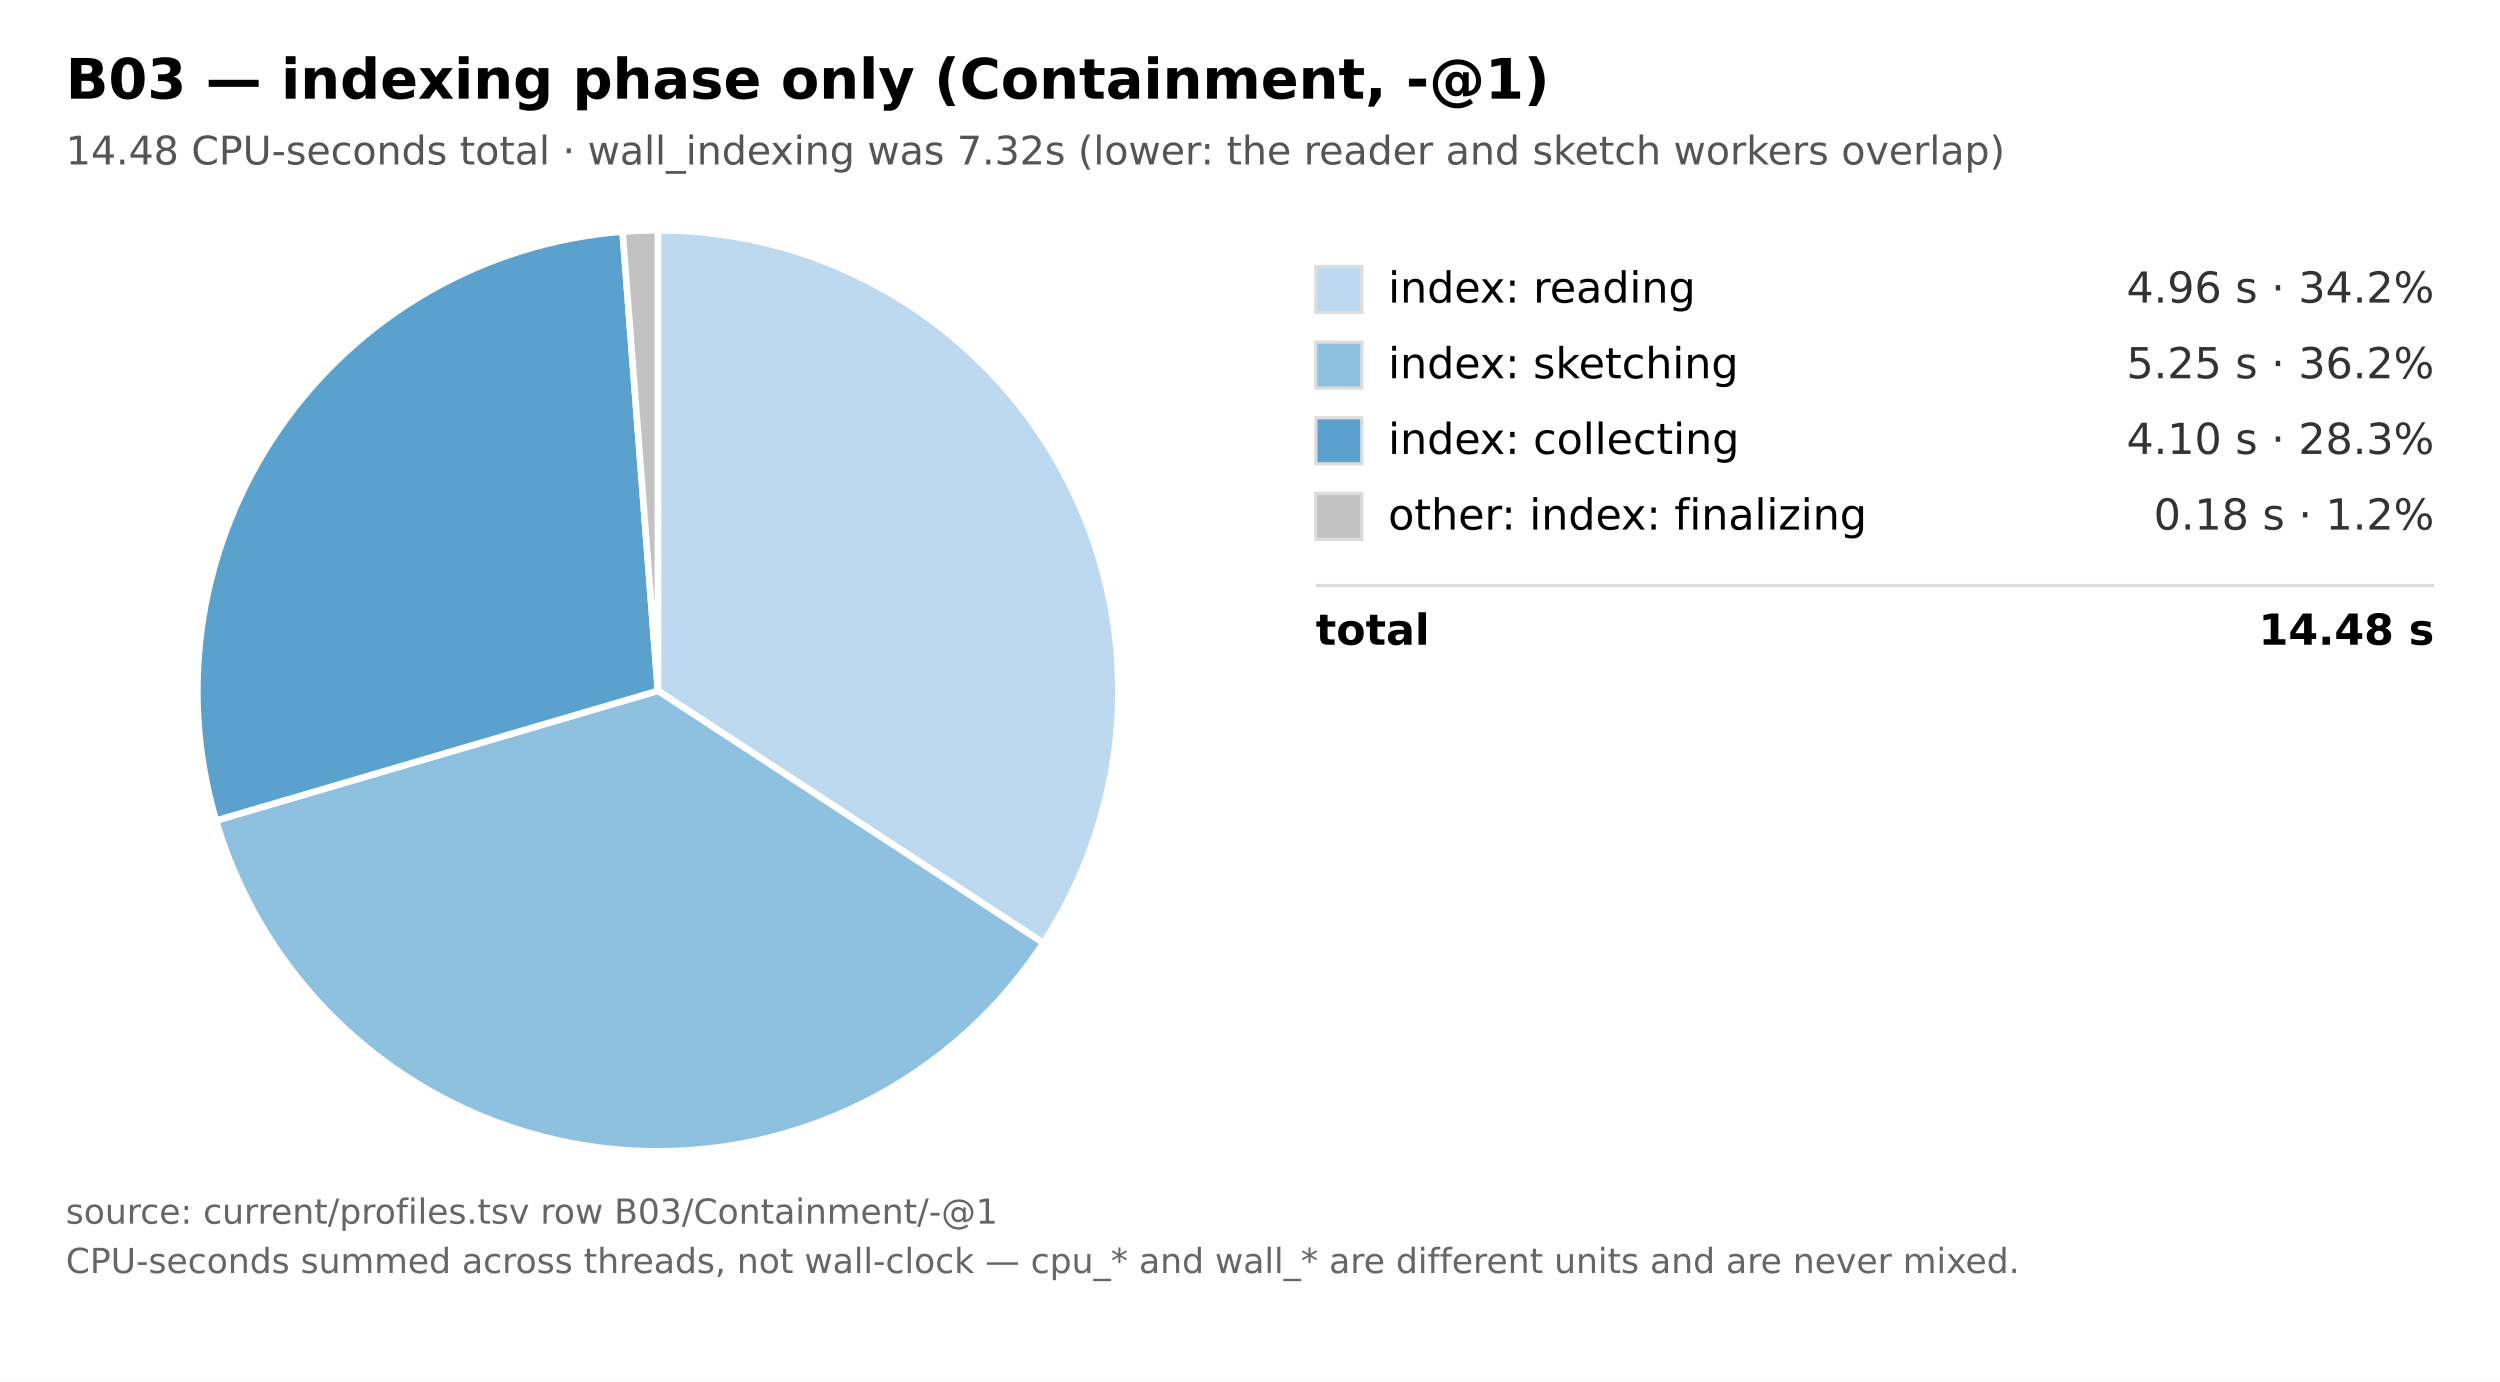
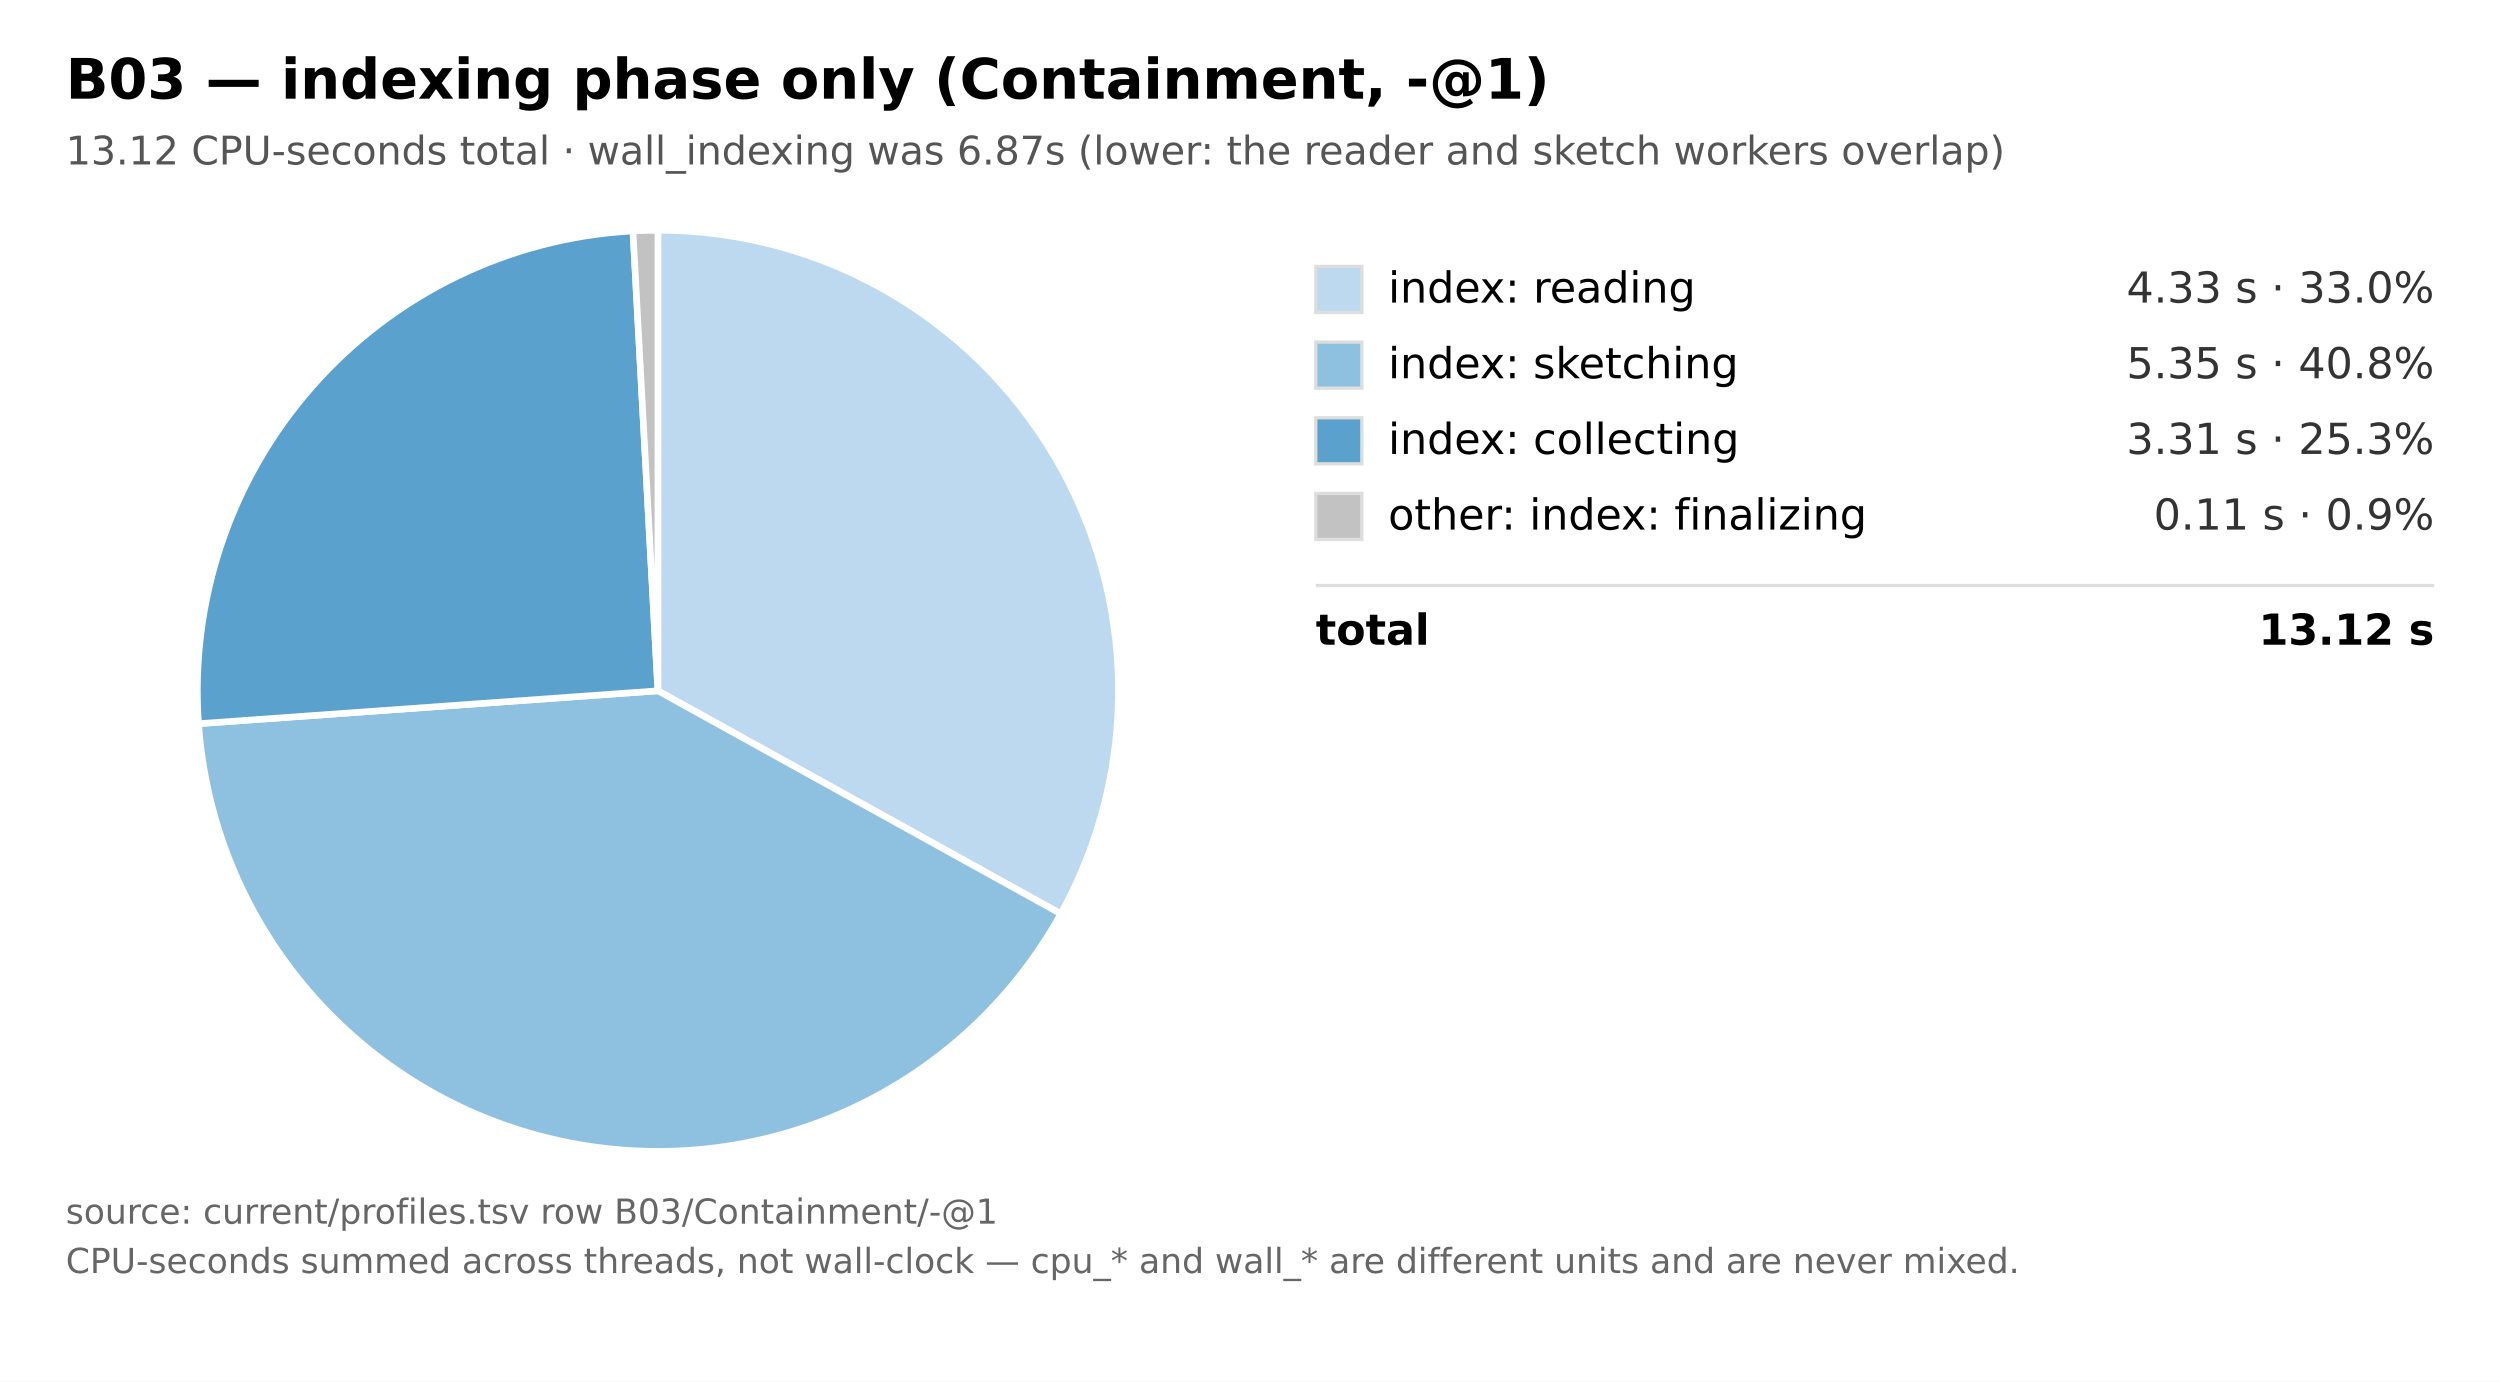
<svg xmlns="http://www.w3.org/2000/svg" width="760" height="420" viewBox="0 0 760 420" font-family="DejaVu Sans, Helvetica, Arial, sans-serif">
  <rect width="760" height="420" fill="#ffffff" />
  <text x="20" y="30" font-size="17" font-weight="bold">B03 — indexing phase only (Containment, -@1)</text>
-   <text x="20" y="50" font-size="12" fill="#555555">14.48 CPU-seconds total · wall_indexing was 7.32s (lower: the reader and sketch workers overlap)</text>
-   <path d="M 200.00,210.00 L 200.00,70.00 A 140.00,140.00 0 0,1 317.15,286.66 Z" fill="#bcd9ef" stroke="#ffffff" stroke-width="2" />
-   <path d="M 200.00,210.00 L 317.15,286.66 A 140.00,140.00 0 0,1 65.67,249.45 Z" fill="#8ec0e0" stroke="#ffffff" stroke-width="2" />
-   <path d="M 200.00,210.00 L 65.67,249.45 A 140.00,140.00 0 0,1 189.26,70.41 Z" fill="#5aa2cd" stroke="#ffffff" stroke-width="2" />
-   <path d="M 200.00,210.00 L 189.26,70.41 A 140.00,140.00 0 0,1 200.00,70.00 Z" fill="#c2c2c2" stroke="#ffffff" stroke-width="2" />
+   <text x="20" y="50" font-size="12" fill="#555555">13.12 CPU-seconds total · wall_indexing was 6.87s (lower: the reader and sketch workers overlap)</text>
+   <path d="M 200.00,210.00 L 200.00,70.00 A 140.00,140.00 0 0,1 322.49,277.80 Z" fill="#bcd9ef" stroke="#ffffff" stroke-width="2" />
+   <path d="M 200.00,210.00 L 322.49,277.80 A 140.00,140.00 0 0,1 60.36,220.00 Z" fill="#8ec0e0" stroke="#ffffff" stroke-width="2" />
+   <path d="M 200.00,210.00 L 60.36,220.00 A 140.00,140.00 0 0,1 192.42,70.21 Z" fill="#5aa2cd" stroke="#ffffff" stroke-width="2" />
+   <path d="M 200.00,210.00 L 192.42,70.21 A 140.00,140.00 0 0,1 200.00,70.00 Z" fill="#c2c2c2" stroke="#ffffff" stroke-width="2" />
  <rect x="400" y="81" width="14" height="14" fill="#bcd9ef" stroke="#dddddd" stroke-width="1" />
  <text x="422" y="92" font-size="13">index: reading</text>
-   <text x="740" y="92" font-size="13" text-anchor="end" fill="#333333">4.96 s · 34.2%</text>
+   <text x="740" y="92" font-size="13" text-anchor="end" fill="#333333">4.33 s · 33.0%</text>
  <rect x="400" y="104" width="14" height="14" fill="#8ec0e0" stroke="#dddddd" stroke-width="1" />
  <text x="422" y="115" font-size="13">index: sketching</text>
-   <text x="740" y="115" font-size="13" text-anchor="end" fill="#333333">5.25 s · 36.2%</text>
+   <text x="740" y="115" font-size="13" text-anchor="end" fill="#333333">5.35 s · 40.8%</text>
  <rect x="400" y="127" width="14" height="14" fill="#5aa2cd" stroke="#dddddd" stroke-width="1" />
  <text x="422" y="138" font-size="13">index: collecting</text>
-   <text x="740" y="138" font-size="13" text-anchor="end" fill="#333333">4.10 s · 28.3%</text>
+   <text x="740" y="138" font-size="13" text-anchor="end" fill="#333333">3.31 s · 25.3%</text>
  <rect x="400" y="150" width="14" height="14" fill="#c2c2c2" stroke="#dddddd" stroke-width="1" />
  <text x="422" y="161" font-size="13">other: index: finalizing</text>
-   <text x="740" y="161" font-size="13" text-anchor="end" fill="#333333">0.18 s · 1.2%</text>
+   <text x="740" y="161" font-size="13" text-anchor="end" fill="#333333">0.11 s · 0.9%</text>
  <line x1="400" y1="178" x2="740" y2="178" stroke="#dddddd" />
  <text x="400" y="196" font-size="13" font-weight="bold">total</text>
-   <text x="740" y="196" font-size="13" text-anchor="end" font-weight="bold">14.48 s</text>
+   <text x="740" y="196" font-size="13" text-anchor="end" font-weight="bold">13.12 s</text>
  <text x="20" y="372" font-size="10.5" fill="#666666">source: current/profiles.tsv row B03/Containment/-@1</text>
  <text x="20" y="387" font-size="10.5" fill="#666666">CPU-seconds summed across threads, not wall-clock — cpu_* and wall_* are different units and are never mixed.</text>
</svg>
